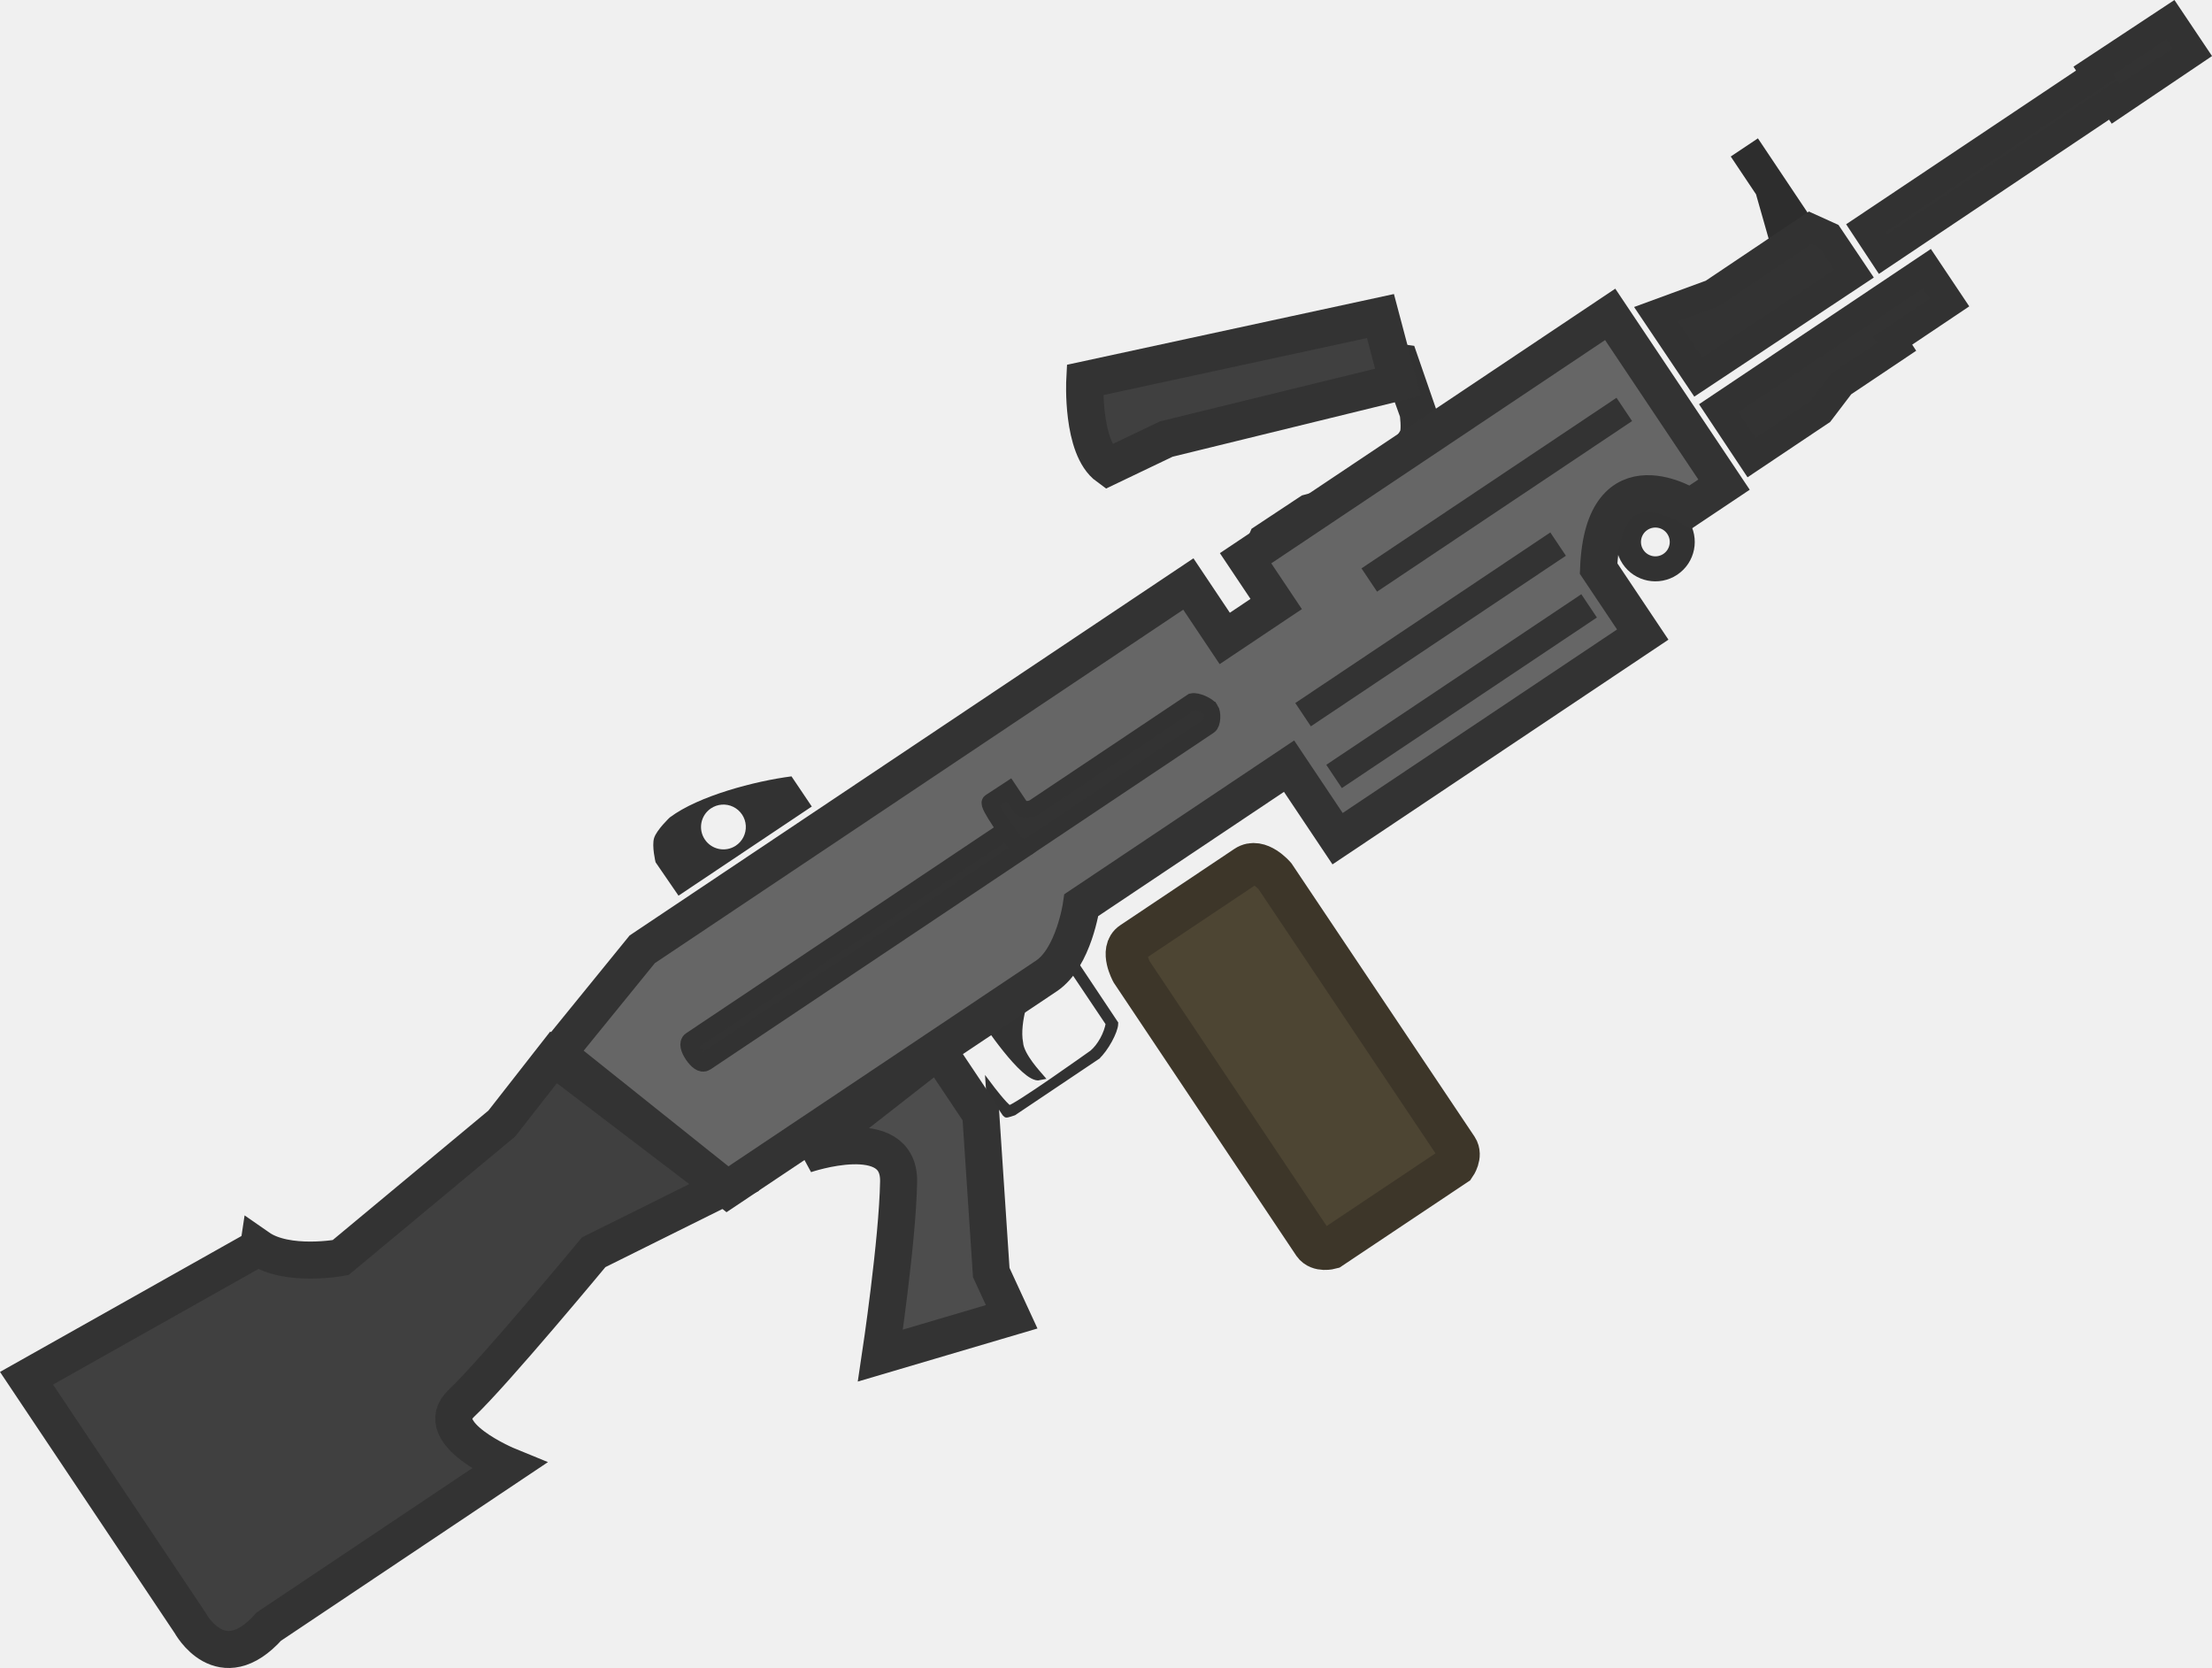
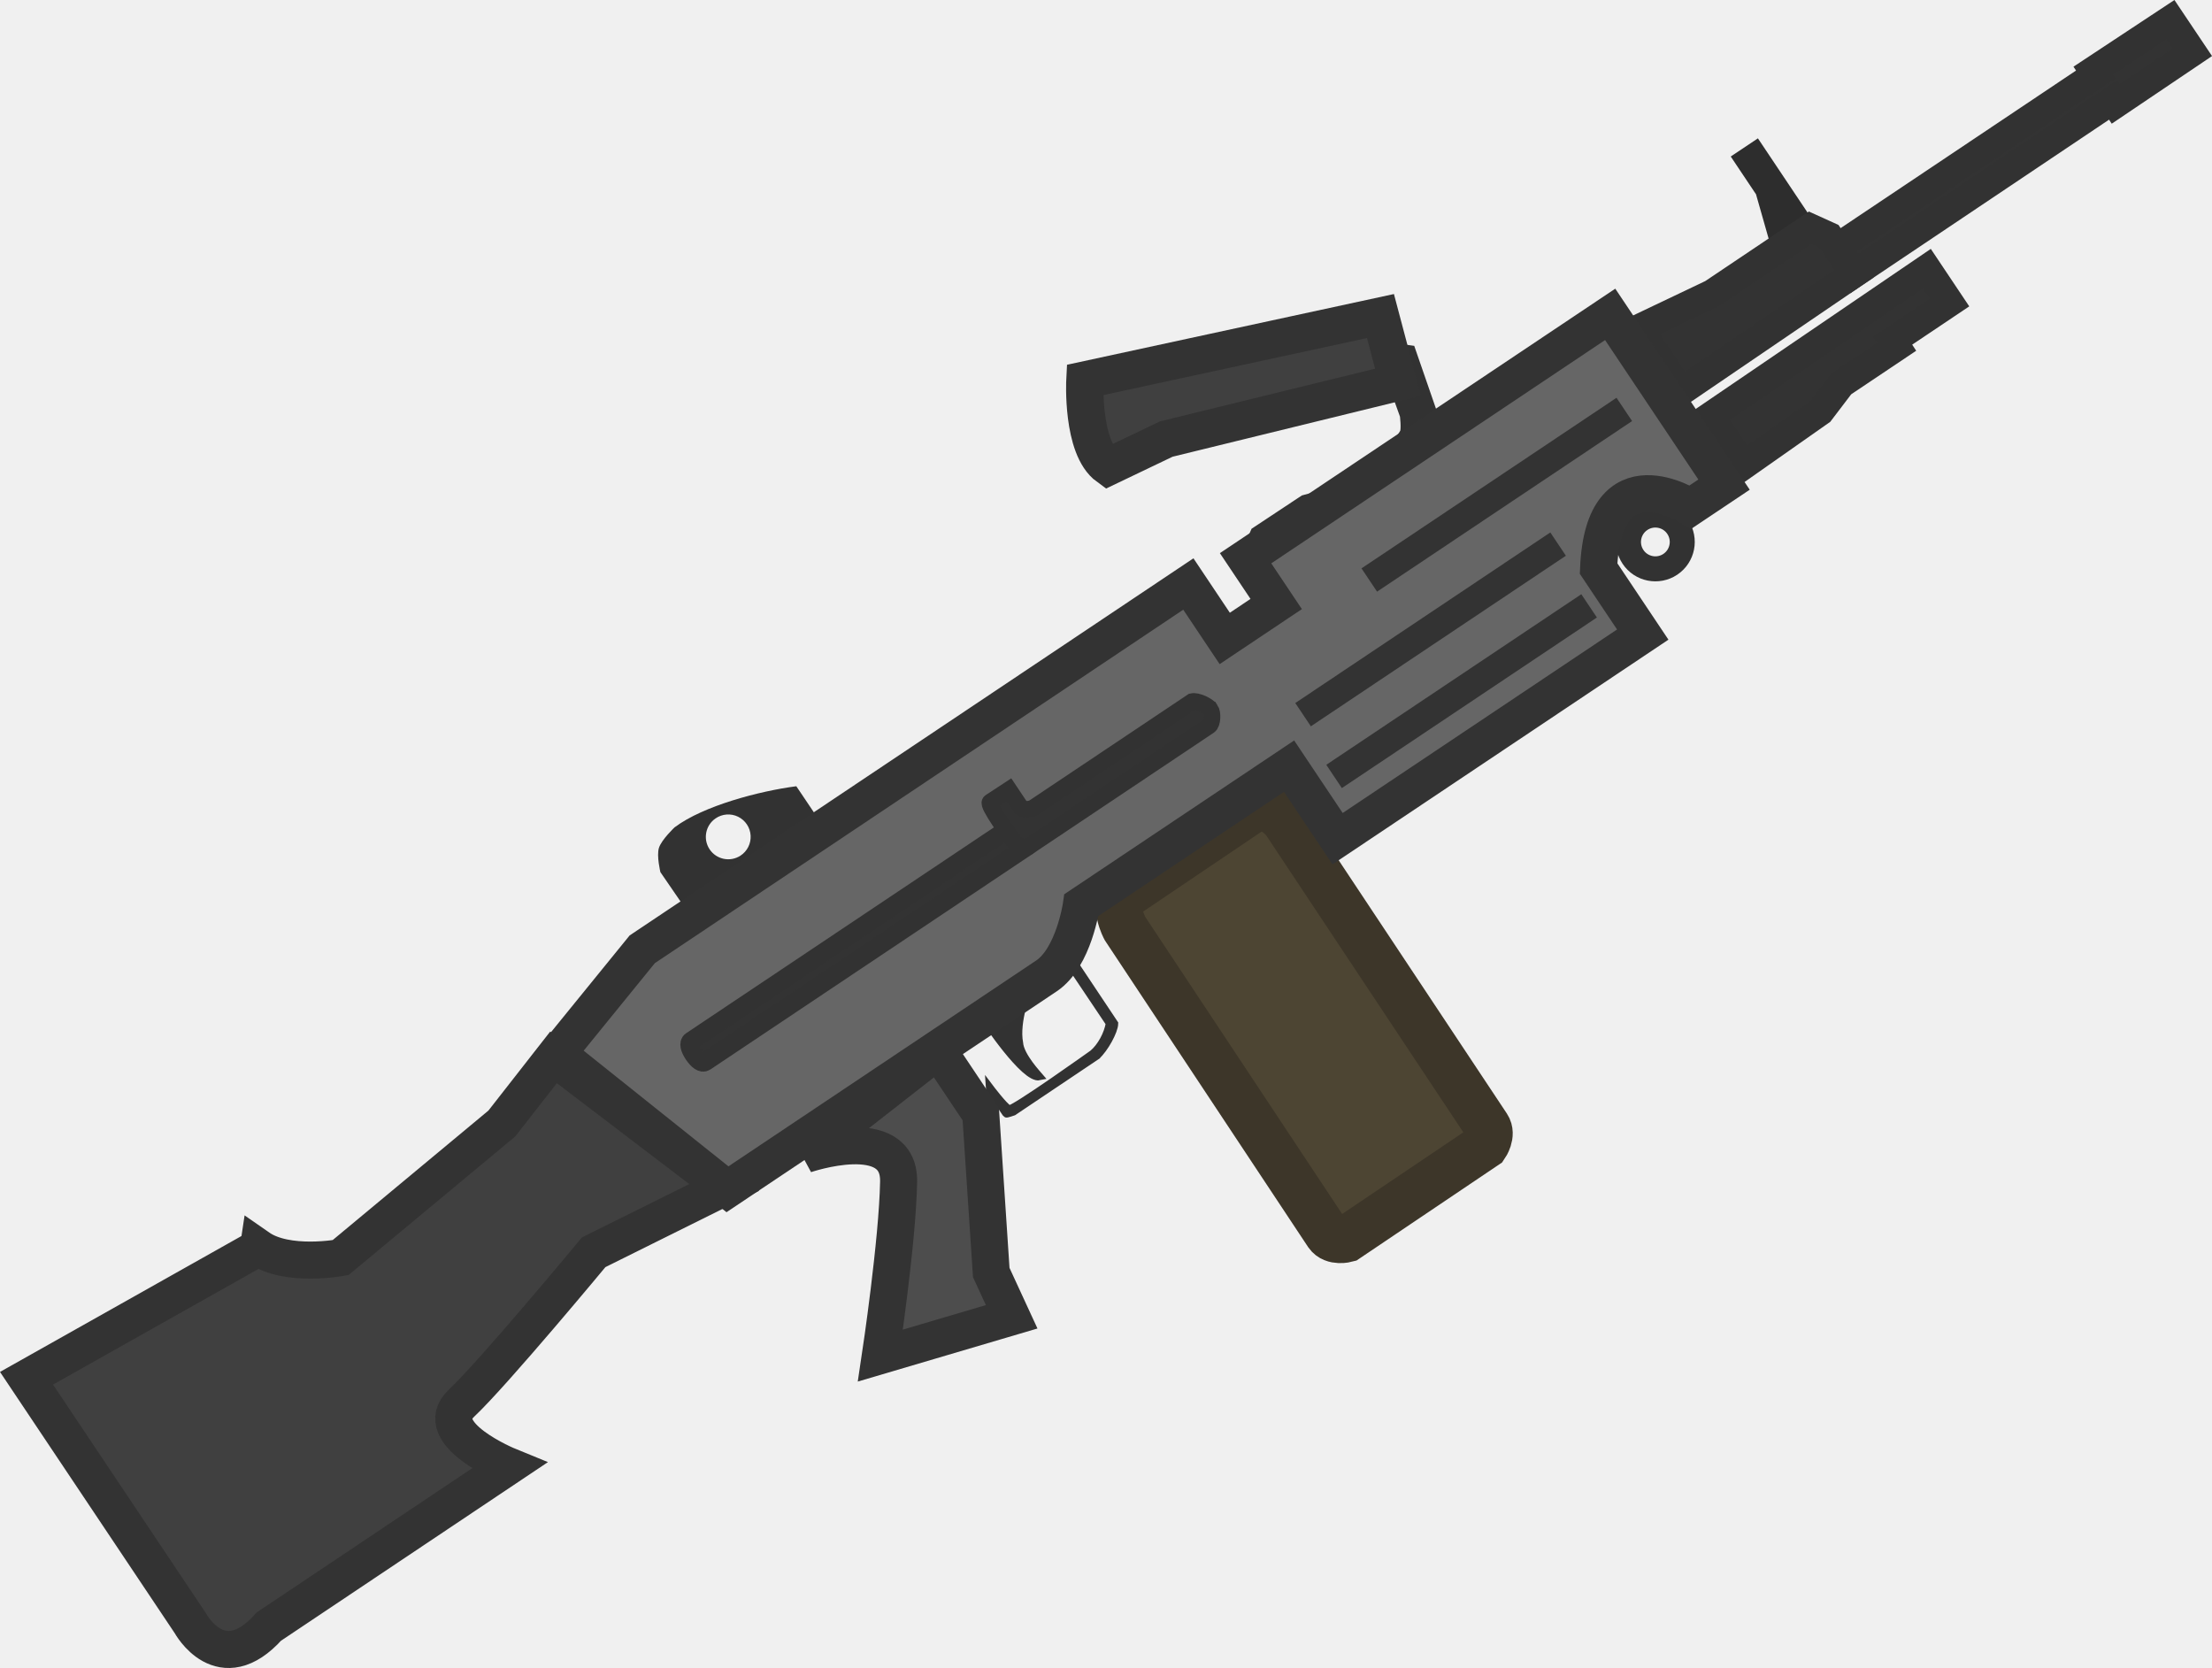
<svg xmlns="http://www.w3.org/2000/svg" width="119.385" height="90.011" viewBox="0 0 31.587 23.815" version="1.1" id="svg5" xml:space="preserve">
  <defs id="defs2" />
  <g id="layer1" transform="translate(2.645833,-7.14375)">
    <g id="g2-3" transform="rotate(11.22452,-7.2634,8.345286)">
-       <path d="m 15.505,16.323 1.387,-1.387 c 0.158,-0.158 0.431,0.057 0.431,0.057 l 3.31,3.305 c 0.088,0.089 0.021,0.244 0.021,0.244 l -1.513,1.511 c 0,0 -0.156,0.078 -0.252,-0.013 l -3.306,-3.307 c 0,0 -0.223,-0.266 -0.077,-0.411 z" fill="#fbfbfb" stroke="#323232" stroke-width="0.596" id="path134" style="display:inline;fill:#4d4533;fill-opacity:1;stroke:#3d3629;stroke-opacity:1" />
-       <path d="m 8.687,15.852 c 0,0 -0.151,0.212 -0.164,0.334 -0.013,0.119 0.088,0.336 0.088,0.336 l 0.414,0.404 1.619,-1.619 -0.368,-0.366 c -0.502,0.169 -1.248,0.532 -1.588,0.911 z M 9.234,15.616 a 0.32,0.32 0 1 1 0.452,0.453 0.32,0.32 0 0 1 -0.452,-0.453 z" fill="#323232" id="path136" style="display:inline;stroke-width:0.238" />
+       <path d="m 15.282,15.682 1.542,-1.555 c 0.175,-0.177 0.48,0.065 0.48,0.065 l 3.693,3.718 c 0.099,0.1 0.024,0.274 0.024,0.274 l -1.683,1.694 c 0,0 -0.174,0.087 -0.281,-0.015 L 15.369,16.144 c 0,0 -0.248,-0.299 -0.087,-0.462 z" fill="#fbfbfb" stroke="#323232" stroke-width="0.666" id="path134" style="display:inline;fill:#4d4533;fill-opacity:1;stroke:#3d3629;stroke-opacity:1" />
+       <path d="m 8.782,15.977 c 0,0 -0.151,0.212 -0.164,0.334 -0.013,0.119 0.088,0.336 0.088,0.336 l 0.414,0.404 1.619,-1.619 -0.368,-0.366 c -0.502,0.169 -1.248,0.532 -1.588,0.911 z M 9.329,15.741 A 0.32,0.32 0 1 1 9.781,16.194 0.32,0.32 0 0 1 9.329,15.741 Z" fill="#323232" id="path136" style="display:inline;stroke-width:0.238" />
      <circle transform="rotate(-135)" r="0.384" cy="8.816" cx="-21.907" fill="none" stroke="#323232" stroke-width="0.357" stroke-linejoin="round" id="circle138" style="display:inline" />
-       <path d="m 27.488,0.509 0.397,0.396 -0.93,0.937 -0.048,-0.049 -2.796,2.801 -0.312,-0.316 2.794,-2.793 -0.046,-0.046 z" fill="#ffffff" fill-opacity="0.985" stroke="#323232" stroke-width="0.405" id="path140" style="fill:#333333;fill-opacity:1" />
+       <path d="m 27.488,0.509 0.397,0.396 -0.93,0.937 -0.048,-0.049 -3.145,3.153 -0.312,-0.316 3.143,-3.145 -0.046,-0.046 z" fill="#ffffff" fill-opacity="0.985" stroke="#323232" stroke-width="0.405" id="path140" style="fill:#333333;fill-opacity:1" />
      <path d="m 15.328,18.008 -1.012,1.015 c 0,0 -0.09,0.053 -0.095,0.047 -0.007,-0.008 -0.299,-0.299 -0.299,-0.299 l -0.007,-0.026 c 0,0 0.257,0.23 0.332,0.251 0.059,0.012 1.021,-1.011 1.021,-1.011 0.094,-0.118 0.154,-0.311 0.149,-0.469 l -0.701,-0.699 0.042,-0.042 0.729,0.731 c 0.019,0.106 -0.068,0.38 -0.159,0.501 z m -1.677,-0.207 c 0,0 0.735,0.745 0.935,0.655 -0.02,-0.016 -0.328,-0.233 -0.377,-0.414 -0.119,-0.293 -0.029,-0.776 -0.029,-0.776 z" fill="#323232" stroke="#323232" stroke-width="0.107" id="path142" />
-       <path d="M 22.836,7.808 23.672,6.971 23.89,6.525 24.561,5.853 24.488,5.779 25.18,5.085 24.769,4.674 22.239,7.207 Z" fill="#ffffff" fill-opacity="0.985" stroke="#323232" stroke-width="0.405" id="path144" style="fill:#333333;fill-opacity:1" />
+       <path d="M 22.744,7.942 23.672,6.971 23.89,6.525 24.561,5.853 24.488,5.779 25.18,5.085 24.769,4.674 22.147,7.34 Z" fill="#ffffff" fill-opacity="0.985" stroke="#323232" stroke-width="0.405" id="path144" style="fill:#333333;fill-opacity:1" />
      <path d="M 21.709,3.649 22.039,3.319 22.969,4.249 22.639,4.579 22.487,4.731 22.168,4.108 Z" fill="#2d2d2d" id="path146" style="stroke-width:0.238" />
-       <path d="M 21.831,5.618 21.099,6.064 21.866,6.828 23.762,4.946 23.306,4.492 23.02,4.425 Z" fill="#ffffff" fill-opacity="0.985" stroke="#323232" stroke-width="0.405" id="path148" style="fill:#333333;fill-opacity:1" />
+       <path d="M 21.831,5.618 20.901,6.311 21.668,7.075 23.762,4.946 23.306,4.492 23.02,4.425 Z" fill="#ffffff" fill-opacity="0.985" stroke="#323232" stroke-width="0.405" id="path148" style="fill:#333333;fill-opacity:1" />
      <path d="m 16.456,10.511 c 0,0 -0.183,0.078 -0.25,0.005 -0.052,-0.057 -0.012,-0.231 -0.012,-0.231 L 16.749,9.735 17.005,9.607 17.861,8.75 c 0,0 0.139,-0.203 0.158,-0.319 0.014,-0.089 -0.057,-0.295 -0.057,-0.295 L 17.624,7.574 15.135,8.778 14.539,9.245 c 0,0 -0.251,-0.214 -0.322,-0.361 -0.066,-0.138 -0.084,-0.469 -0.084,-0.469 l 0.669,-0.21 2.387,-1.113 0.223,0.29 0.291,-0.017 0.435,0.744 c 0,0 0.068,0.228 0.048,0.356 -0.017,0.111 -0.142,0.325 -0.142,0.325 l -0.928,0.932 -0.12,0.261 z" fill="#ffffff" stroke="#323232" stroke-width="0.357" stroke-opacity="0.995" id="path150" />
      <path d="m 19.593,11.638 c 0.021,0.018 0.026,0.036 -0.003,0.064 l -1.475,1.475 c -0.029,0.029 -0.055,0.027 -0.072,0.01 -0.017,-0.017 -0.018,-0.044 0.01,-0.072 l 1.472,-1.472 c 0.022,-0.022 0.045,-0.025 0.068,-0.006 z" fill="#6a6a6a" stroke="#323232" stroke-width="0.14" id="path152" />
      <path d="m 20.405,10.112 c 0.021,0.018 0.026,0.036 -7.15e-4,0.063 l -2.655,2.655 c -0.027,0.027 -0.053,0.025 -0.07,0.008 -0.017,-0.017 -0.019,-0.043 0.008,-0.071 l 2.652,-2.651 c 0.021,-0.021 0.045,-0.025 0.066,-0.004 z M 20.05,9.767 c 0.021,0.018 0.026,0.036 -7.15e-4,0.063 L 17.401,12.477 c -0.027,0.027 -0.053,0.025 -0.07,0.008 -0.017,-0.017 -0.019,-0.043 0.008,-0.07 l 2.644,-2.644 c 0.021,-0.021 0.045,-0.025 0.066,-0.004 z" fill="#6a6a6a" stroke="#323232" stroke-width="0.137" id="path154" />
      <path d="m 20.109,8.934 c 0.021,0.018 0.026,0.036 -0.003,0.064 l -3.102,3.102 c -0.029,0.029 -0.055,0.028 -0.072,0.01 -0.017,-0.017 -0.018,-0.044 0.01,-0.072 l 3.099,-3.099 c 0.022,-0.022 0.046,-0.027 0.068,-0.006 z" fill="#6a6a6a" stroke="#323232" stroke-width="0.14" id="path156" />
      <path fill="#323232" d="m 10.351,20.35 2.795,-2.795 0.384,0.384 -2.795,2.795 z" id="path158" style="stroke-width:0.238" />
      <path style="fill:#404040;fill-opacity:1;stroke:#333333;stroke-width:0.529" d="m 4.12,23.024 -2.886,2.473 2.977,2.977 c 0,0 0.586,0.708 1.108,-0.173 L 8.232,25.387 c 0,0 -1.205,-0.234 -0.836,-0.75 0.368,-0.516 1.432,-2.481 1.432,-2.481 L 10.476,20.885 7.724,19.538 7.183,20.609 5.298,22.934 c 0,0 -0.721,0.289 -1.178,0.089 z" id="path404" />
      <path style="fill:#666666;stroke:#333333;stroke-width:0.529" d="m 7.769,19.473 0.897,-1.695 6.634,-6.634 0.661,0.661 0.625,-0.625 -0.556,-0.556 4.429,-4.429 2.068,2.068 -0.408,0.408 c 0,0 -1.374,-0.545 -1.116,1.116 l 0.802,0.802 -3.707,3.707 -0.881,-0.881 -2.523,2.523 c 0,0 0.041,0.756 -0.292,1.089 -0.333,0.333 -3.875,3.875 -3.875,3.875 z" id="path547" />
      <path style="fill:#4d4d4d;fill-opacity:1;stroke:#333333;stroke-width:0.529" d="m 11.517,20.201 c 0,0 1.236,-0.719 1.386,0.12 0.151,0.839 0.228,2.485 0.228,2.485 l 1.731,-0.908 -0.409,-0.563 -0.587,-2.189 -0.773,-0.773 z" id="path1883" />
      <path style="fill:#404040;fill-opacity:1;stroke:#333333;stroke-width:0.533;stroke-opacity:1" d="m 13.284,8.574 c 0,0 0.138,0.956 0.566,1.153 L 14.588,9.175 17.676,7.736 17.246,6.857 Z" id="path377" />
      <path style="fill:#333333;fill-opacity:1;stroke:#333333;stroke-width:0.4;stroke-dasharray:none;stroke-opacity:1" d="M 17.823,10.585 20.921,7.487" id="path3176" />
      <path style="fill:#333333;fill-opacity:1;stroke:#333333;stroke-width:0.4;stroke-dasharray:none;stroke-opacity:1" d="M 17.27,12.655 20.368,9.557" id="path3176-3" />
      <path style="fill:#333333;fill-opacity:1;stroke:#333333;stroke-width:0.4;stroke-dasharray:none;stroke-opacity:1" d="m 17.876,13.434 3.098,-3.098" id="path3176-3-6" />
      <path d="m 13.696,15.09 c 0.081,0.077 0.12,0.133 0.081,0.172 l -3.916,3.916 c -0.039,0.039 -0.112,-4.76e-4 -0.183,-0.07 -0.07,-0.07 -0.109,-0.144 -0.07,-0.183 l 3.911,-3.911 c 0.03,-0.03 0.087,-0.009 0.176,0.076 z" fill="#fefefe" stroke="#323232" stroke-width="0.265" id="path160" style="fill:#333333;fill-opacity:1;stroke-width:0.265;stroke-dasharray:none" />
      <path d="m 15.957,12.838 c 0.044,0.043 0.07,0.193 0.027,0.235 l -2.192,2.192 c -0.042,0.042 -0.166,0.025 -0.224,-0.033 -0.057,-0.057 -0.48,-0.441 -0.437,-0.483 l 0.228,-0.224 0.21,0.21 c 0.09,0.047 0.182,-0.025 0.182,-0.025 l 1.93,-1.93 c 0.061,-0.028 0.227,0.01 0.275,0.058 z" fill="#fbfbfb" stroke="#323232" id="path162" style="fill:#333333;fill-opacity:1;stroke-width:0.238" />
    </g>
  </g>
</svg>
